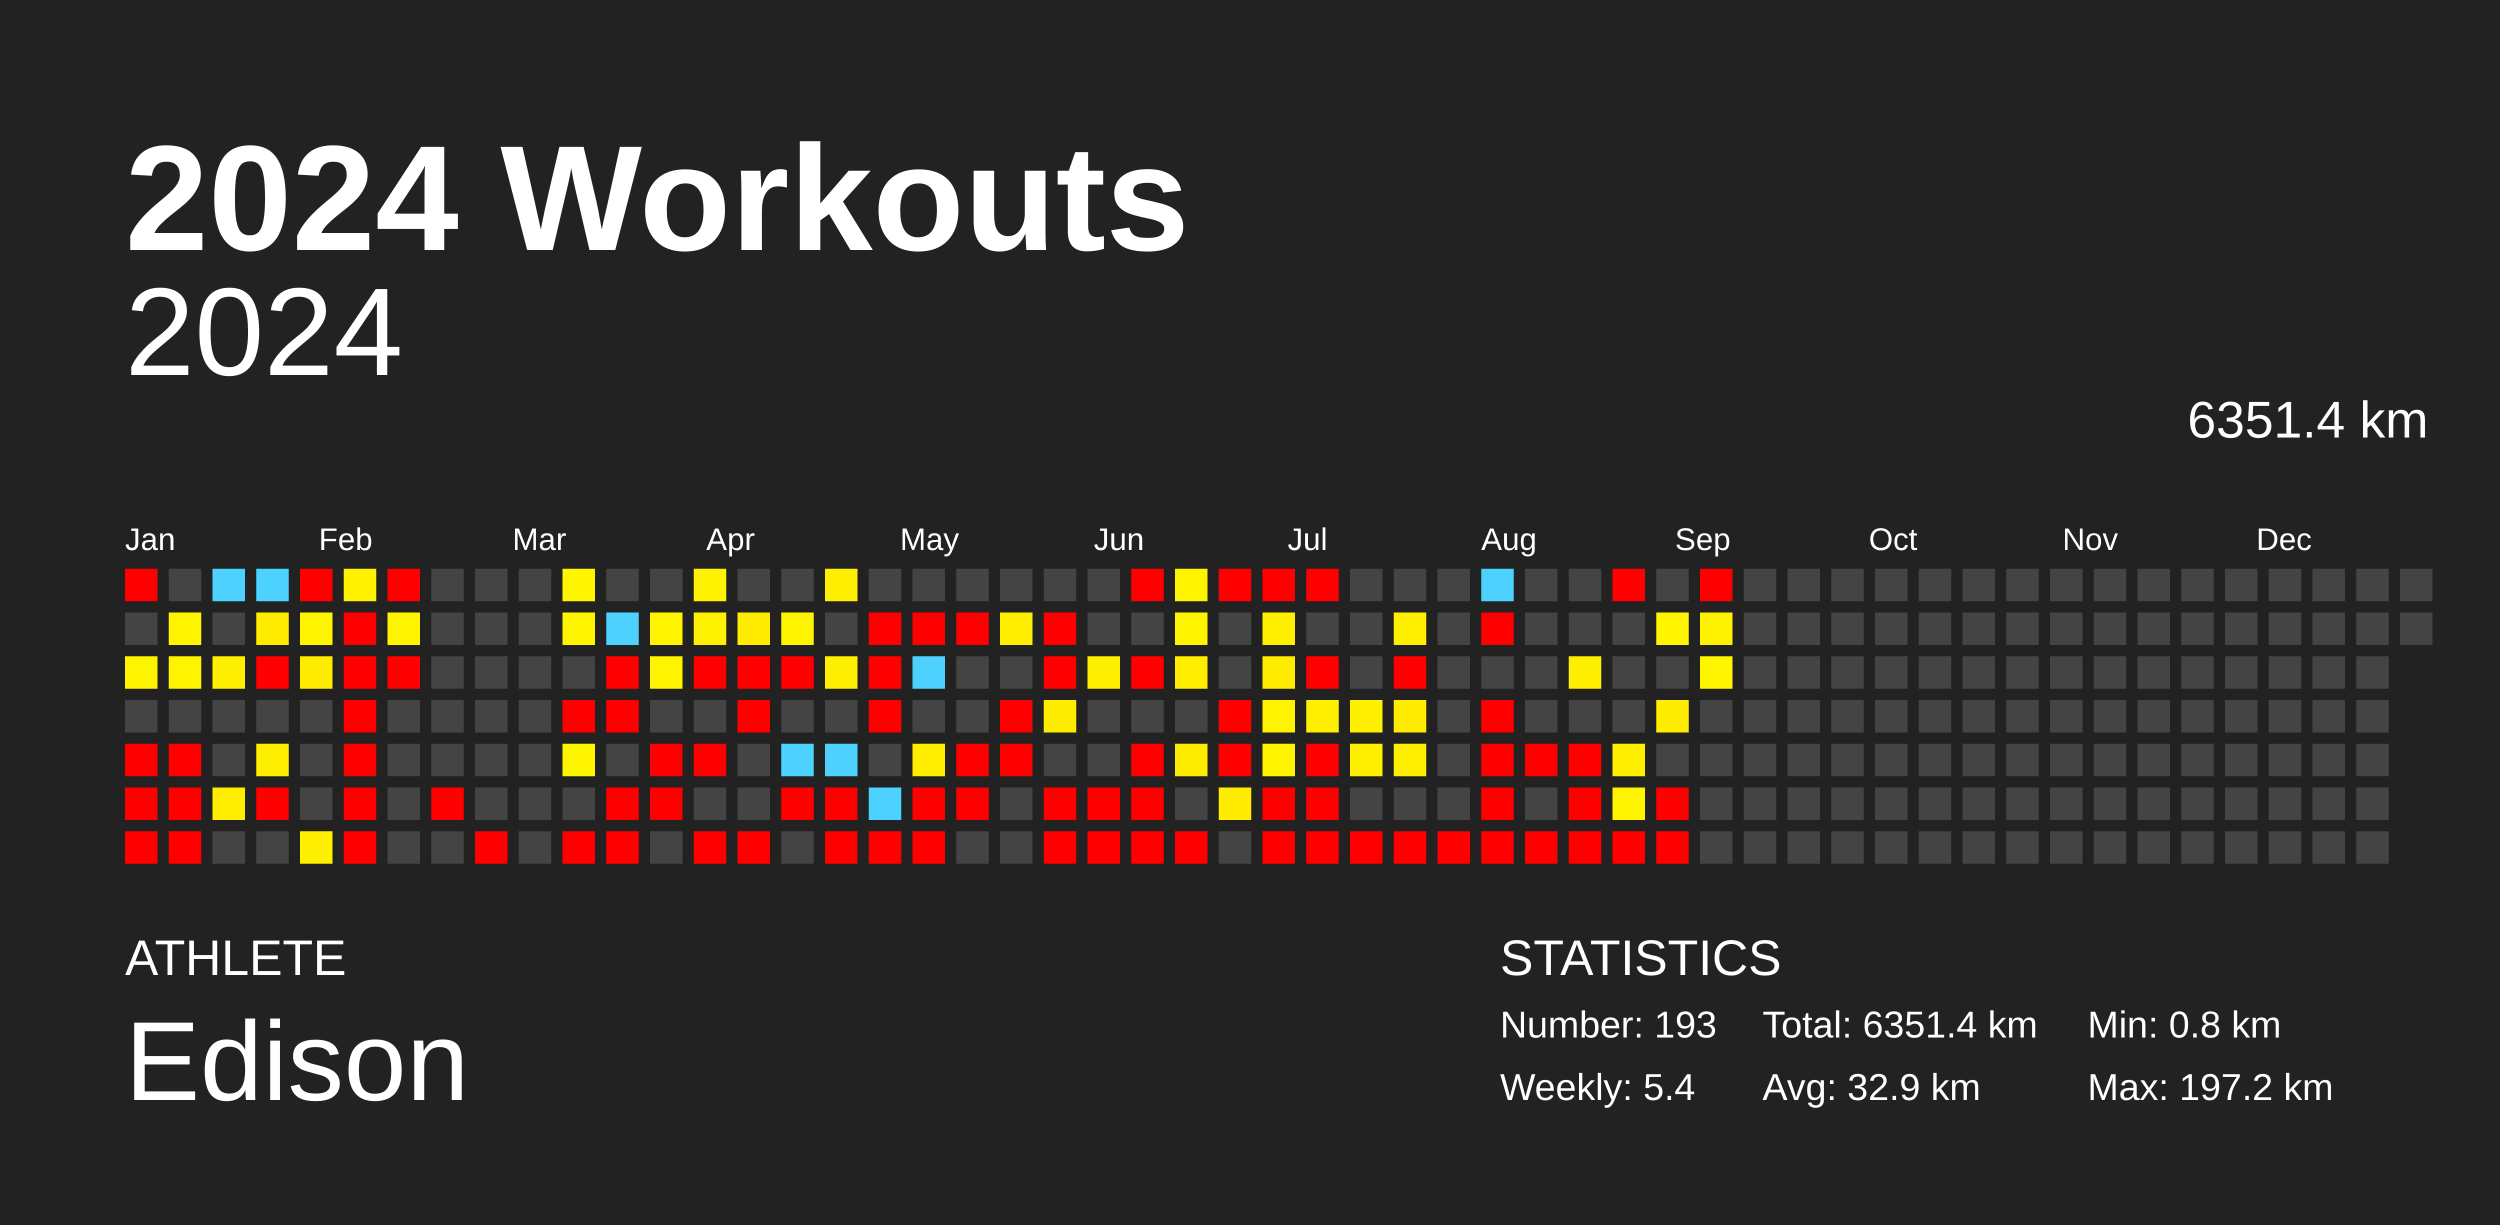
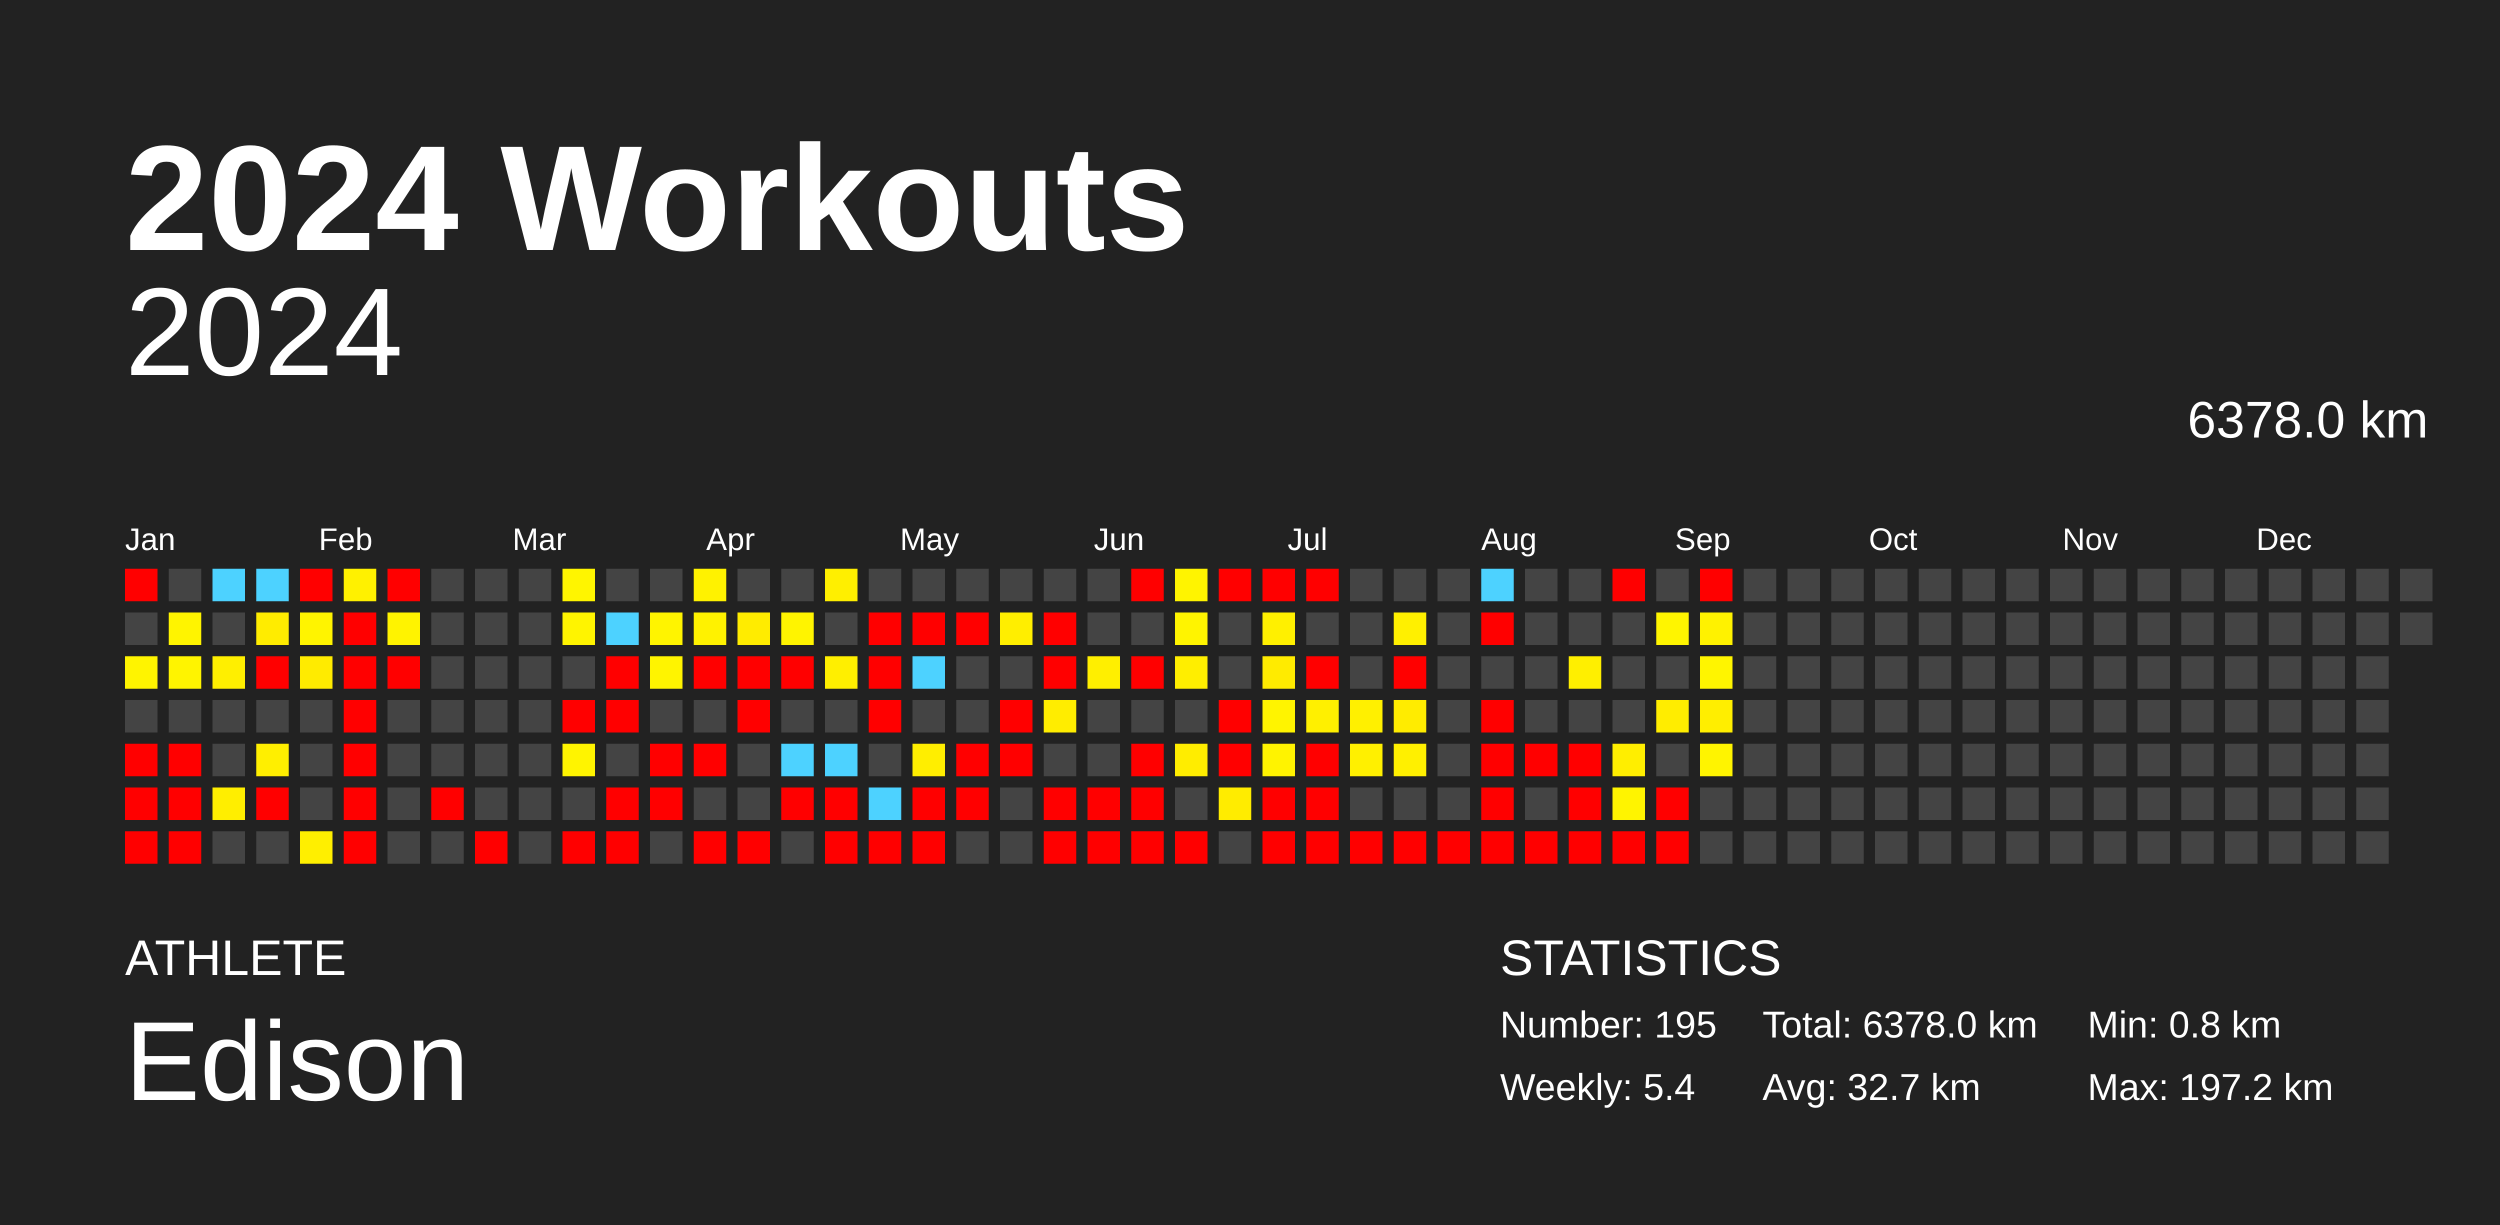
<svg xmlns="http://www.w3.org/2000/svg" baseProfile="full" height="98mm" version="1.1" viewBox="0,0,200,98" width="200mm">
  <defs />
  <rect fill="#222222" height="98" width="200" x="0" y="0" />
  <text fill="#FFFFFF" style="font-size:12px; font-family:Arial; font-weight:bold;" x="10" y="20">2024 Workouts</text>
  <text fill="#FFFFFF" style="font-size:4px; font-family:Arial" x="10" y="78">ATHLETE</text>
  <text fill="#FFFFFF" style="font-size:9px; font-family:Arial" x="10" y="88">Edison</text>
  <text fill="#FFFFFF" style="font-size:4px; font-family:Arial" x="120" y="78">STATISTICS</text>
-   <text fill="#FFFFFF" style="font-size:3px; font-family:Arial" x="120" y="83">Number: 193</text>
+   <text fill="#FFFFFF" style="font-size:3px; font-family:Arial" x="120" y="83">Number: 195</text>
  <text fill="#FFFFFF" style="font-size:3px; font-family:Arial" x="120" y="88">Weekly: 5.4</text>
-   <text fill="#FFFFFF" style="font-size:3px; font-family:Arial" x="141" y="83">Total: 6351.4 km</text>
-   <text fill="#FFFFFF" style="font-size:3px; font-family:Arial" x="141" y="88">Avg: 32.9 km</text>
+   <text fill="#FFFFFF" style="font-size:3px; font-family:Arial" x="141" y="83">Total: 6378.0 km</text>
+   <text fill="#FFFFFF" style="font-size:3px; font-family:Arial" x="141" y="88">Avg: 32.7 km</text>
  <text fill="#FFFFFF" style="font-size:3px; font-family:Arial" x="167" y="83">Min: 0.8 km</text>
  <text fill="#FFFFFF" style="font-size:3px; font-family:Arial" x="167" y="88">Max: 197.2 km</text>
  <text alignment-baseline="hanging" fill="#FFFFFF" style="font-size:10.0px; font-family:Arial;" x="10" y="30">2024</text>
-   <text alignment-baseline="hanging" fill="#FFFFFF" style="font-size:4.125px; font-family:Arial;" x="175" y="35">6351.4 km</text>
+   <text alignment-baseline="hanging" fill="#FFFFFF" style="font-size:4.125px; font-family:Arial;" x="175" y="35">6378.0 km</text>
  <text fill="#FFFFFF" style="font-size:2.5px; font-family:Arial" x="10.0" y="44">Jan</text>
  <text fill="#FFFFFF" style="font-size:2.5px; font-family:Arial" x="25.5" y="44">Feb</text>
  <text fill="#FFFFFF" style="font-size:2.5px; font-family:Arial" x="41.0" y="44">Mar</text>
  <text fill="#FFFFFF" style="font-size:2.5px; font-family:Arial" x="56.5" y="44">Apr</text>
  <text fill="#FFFFFF" style="font-size:2.5px; font-family:Arial" x="72.0" y="44">May</text>
  <text fill="#FFFFFF" style="font-size:2.5px; font-family:Arial" x="87.5" y="44">Jun</text>
  <text fill="#FFFFFF" style="font-size:2.5px; font-family:Arial" x="103.0" y="44">Jul</text>
  <text fill="#FFFFFF" style="font-size:2.5px; font-family:Arial" x="118.5" y="44">Aug</text>
  <text fill="#FFFFFF" style="font-size:2.5px; font-family:Arial" x="134.0" y="44">Sep</text>
  <text fill="#FFFFFF" style="font-size:2.5px; font-family:Arial" x="149.5" y="44">Oct</text>
  <text fill="#FFFFFF" style="font-size:2.5px; font-family:Arial" x="165.0" y="44">Nov</text>
  <text fill="#FFFFFF" style="font-size:2.5px; font-family:Arial" x="180.5" y="44">Dec</text>
  <rect fill="red" height="2.6" width="2.6" x="10.0" y="45.5" />
  <rect fill="#444444" height="2.6" width="2.6" x="10.0" y="49.0" />
  <rect fill="#fff400" height="2.6" width="2.6" x="10.0" y="52.5" />
  <rect fill="#444444" height="2.6" width="2.6" x="10.0" y="56.0" />
  <rect fill="red" height="2.6" width="2.6" x="10.0" y="59.5" />
  <rect fill="red" height="2.6" width="2.6" x="10.0" y="63.0" />
  <rect fill="red" height="2.6" width="2.6" x="10.0" y="66.5" />
  <rect fill="#444444" height="2.6" width="2.6" x="13.5" y="45.5" />
  <rect fill="#fff400" height="2.6" width="2.6" x="13.5" y="49.0" />
  <rect fill="#fff400" height="2.6" width="2.6" x="13.5" y="52.5" />
  <rect fill="#444444" height="2.6" width="2.6" x="13.5" y="56.0" />
  <rect fill="red" height="2.6" width="2.6" x="13.5" y="59.5" />
  <rect fill="red" height="2.6" width="2.6" x="13.5" y="63.0" />
  <rect fill="red" height="2.6" width="2.6" x="13.5" y="66.5" />
  <rect fill="#4dd2ff" height="2.6" width="2.6" x="17.0" y="45.5" />
  <rect fill="#444444" height="2.6" width="2.6" x="17.0" y="49.0" />
  <rect fill="#ffef00" height="2.6" width="2.6" x="17.0" y="52.5" />
  <rect fill="#444444" height="2.6" width="2.6" x="17.0" y="56.0" />
  <rect fill="#444444" height="2.6" width="2.6" x="17.0" y="59.5" />
  <rect fill="#ffee00" height="2.6" width="2.6" x="17.0" y="63.0" />
  <rect fill="#444444" height="2.6" width="2.6" x="17.0" y="66.5" />
  <rect fill="#4dd2ff" height="2.6" width="2.6" x="20.5" y="45.5" />
  <rect fill="#ffec00" height="2.6" width="2.6" x="20.5" y="49.0" />
  <rect fill="red" height="2.6" width="2.6" x="20.5" y="52.5" />
  <rect fill="#444444" height="2.6" width="2.6" x="20.5" y="56.0" />
  <rect fill="#ffef00" height="2.6" width="2.6" x="20.5" y="59.5" />
  <rect fill="red" height="2.6" width="2.6" x="20.5" y="63.0" />
  <rect fill="#444444" height="2.6" width="2.6" x="20.5" y="66.5" />
  <rect fill="red" height="2.6" width="2.6" x="24.0" y="45.5" />
  <rect fill="#fff400" height="2.6" width="2.6" x="24.0" y="49.0" />
  <rect fill="#ffeb00" height="2.6" width="2.6" x="24.0" y="52.5" />
  <rect fill="#444444" height="2.6" width="2.6" x="24.0" y="56.0" />
  <rect fill="#444444" height="2.6" width="2.6" x="24.0" y="59.5" />
  <rect fill="#444444" height="2.6" width="2.6" x="24.0" y="63.0" />
  <rect fill="#ffef00" height="2.6" width="2.6" x="24.0" y="66.5" />
  <rect fill="#fff100" height="2.6" width="2.6" x="27.5" y="45.5" />
  <rect fill="red" height="2.6" width="2.6" x="27.5" y="49.0" />
  <rect fill="red" height="2.6" width="2.6" x="27.5" y="52.5" />
  <rect fill="red" height="2.6" width="2.6" x="27.5" y="56.0" />
  <rect fill="red" height="2.6" width="2.6" x="27.5" y="59.5" />
  <rect fill="red" height="2.6" width="2.6" x="27.5" y="63.0" />
  <rect fill="red" height="2.6" width="2.6" x="27.5" y="66.5" />
  <rect fill="red" height="2.6" width="2.6" x="31.0" y="45.5" />
  <rect fill="#fff300" height="2.6" width="2.6" x="31.0" y="49.0" />
  <rect fill="red" height="2.6" width="2.6" x="31.0" y="52.5" />
  <rect fill="#444444" height="2.6" width="2.6" x="31.0" y="56.0" />
  <rect fill="#444444" height="2.6" width="2.6" x="31.0" y="59.5" />
  <rect fill="#444444" height="2.6" width="2.6" x="31.0" y="63.0" />
  <rect fill="#444444" height="2.6" width="2.6" x="31.0" y="66.5" />
  <rect fill="#444444" height="2.6" width="2.6" x="34.5" y="45.5" />
  <rect fill="#444444" height="2.6" width="2.6" x="34.5" y="49.0" />
  <rect fill="#444444" height="2.6" width="2.6" x="34.5" y="52.5" />
  <rect fill="#444444" height="2.6" width="2.6" x="34.5" y="56.0" />
  <rect fill="#444444" height="2.6" width="2.6" x="34.5" y="59.5" />
  <rect fill="red" height="2.6" width="2.6" x="34.5" y="63.0" />
  <rect fill="#444444" height="2.6" width="2.6" x="34.5" y="66.5" />
  <rect fill="#444444" height="2.6" width="2.6" x="38.0" y="45.5" />
  <rect fill="#444444" height="2.6" width="2.6" x="38.0" y="49.0" />
  <rect fill="#444444" height="2.6" width="2.6" x="38.0" y="52.5" />
  <rect fill="#444444" height="2.6" width="2.6" x="38.0" y="56.0" />
  <rect fill="#444444" height="2.6" width="2.6" x="38.0" y="59.5" />
  <rect fill="#444444" height="2.6" width="2.6" x="38.0" y="63.0" />
  <rect fill="red" height="2.6" width="2.6" x="38.0" y="66.5" />
  <rect fill="#444444" height="2.6" width="2.6" x="41.5" y="45.5" />
  <rect fill="#444444" height="2.6" width="2.6" x="41.5" y="49.0" />
  <rect fill="#444444" height="2.6" width="2.6" x="41.5" y="52.5" />
  <rect fill="#444444" height="2.6" width="2.6" x="41.5" y="56.0" />
  <rect fill="#444444" height="2.6" width="2.6" x="41.5" y="59.5" />
  <rect fill="#444444" height="2.6" width="2.6" x="41.5" y="63.0" />
  <rect fill="#444444" height="2.6" width="2.6" x="41.5" y="66.5" />
  <rect fill="#fff500" height="2.6" width="2.6" x="45.0" y="45.5" />
  <rect fill="#fff400" height="2.6" width="2.6" x="45.0" y="49.0" />
  <rect fill="#444444" height="2.6" width="2.6" x="45.0" y="52.5" />
  <rect fill="red" height="2.6" width="2.6" x="45.0" y="56.0" />
  <rect fill="#fff400" height="2.6" width="2.6" x="45.0" y="59.5" />
  <rect fill="#444444" height="2.6" width="2.6" x="45.0" y="63.0" />
  <rect fill="red" height="2.6" width="2.6" x="45.0" y="66.5" />
  <rect fill="#444444" height="2.6" width="2.6" x="48.5" y="45.5" />
  <rect fill="#4dd2ff" height="2.6" width="2.6" x="48.5" y="49.0" />
  <rect fill="red" height="2.6" width="2.6" x="48.5" y="52.5" />
  <rect fill="red" height="2.6" width="2.6" x="48.5" y="56.0" />
  <rect fill="#444444" height="2.6" width="2.6" x="48.5" y="59.5" />
  <rect fill="red" height="2.6" width="2.6" x="48.5" y="63.0" />
  <rect fill="red" height="2.6" width="2.6" x="48.5" y="66.5" />
  <rect fill="#444444" height="2.6" width="2.6" x="52.0" y="45.5" />
  <rect fill="#fff400" height="2.6" width="2.6" x="52.0" y="49.0" />
  <rect fill="#fff400" height="2.6" width="2.6" x="52.0" y="52.5" />
  <rect fill="#444444" height="2.6" width="2.6" x="52.0" y="56.0" />
  <rect fill="red" height="2.6" width="2.6" x="52.0" y="59.5" />
  <rect fill="red" height="2.6" width="2.6" x="52.0" y="63.0" />
  <rect fill="#444444" height="2.6" width="2.6" x="52.0" y="66.5" />
  <rect fill="#fff200" height="2.6" width="2.6" x="55.5" y="45.5" />
  <rect fill="#fff200" height="2.6" width="2.6" x="55.5" y="49.0" />
  <rect fill="red" height="2.6" width="2.6" x="55.5" y="52.5" />
  <rect fill="#444444" height="2.6" width="2.6" x="55.5" y="56.0" />
  <rect fill="red" height="2.6" width="2.6" x="55.5" y="59.5" />
  <rect fill="#444444" height="2.6" width="2.6" x="55.5" y="63.0" />
  <rect fill="red" height="2.6" width="2.6" x="55.5" y="66.5" />
  <rect fill="#444444" height="2.6" width="2.6" x="59.0" y="45.5" />
  <rect fill="#ffec00" height="2.6" width="2.6" x="59.0" y="49.0" />
  <rect fill="red" height="2.6" width="2.6" x="59.0" y="52.5" />
  <rect fill="red" height="2.6" width="2.6" x="59.0" y="56.0" />
  <rect fill="#444444" height="2.6" width="2.6" x="59.0" y="59.5" />
  <rect fill="#444444" height="2.6" width="2.6" x="59.0" y="63.0" />
  <rect fill="red" height="2.6" width="2.6" x="59.0" y="66.5" />
  <rect fill="#444444" height="2.6" width="2.6" x="62.5" y="45.5" />
  <rect fill="#fff400" height="2.6" width="2.6" x="62.5" y="49.0" />
  <rect fill="red" height="2.6" width="2.6" x="62.5" y="52.5" />
  <rect fill="#444444" height="2.6" width="2.6" x="62.5" y="56.0" />
  <rect fill="#4dd2ff" height="2.6" width="2.6" x="62.5" y="59.5" />
  <rect fill="red" height="2.6" width="2.6" x="62.5" y="63.0" />
  <rect fill="#444444" height="2.6" width="2.6" x="62.5" y="66.5" />
  <rect fill="#ffef00" height="2.6" width="2.6" x="66.0" y="45.5" />
  <rect fill="#444444" height="2.6" width="2.6" x="66.0" y="49.0" />
  <rect fill="#ffef00" height="2.6" width="2.6" x="66.0" y="52.5" />
  <rect fill="#444444" height="2.6" width="2.6" x="66.0" y="56.0" />
  <rect fill="#4dd2ff" height="2.6" width="2.6" x="66.0" y="59.5" />
  <rect fill="red" height="2.6" width="2.6" x="66.0" y="63.0" />
  <rect fill="red" height="2.6" width="2.6" x="66.0" y="66.5" />
  <rect fill="#444444" height="2.6" width="2.6" x="69.5" y="45.5" />
  <rect fill="red" height="2.6" width="2.6" x="69.5" y="49.0" />
  <rect fill="red" height="2.6" width="2.6" x="69.5" y="52.5" />
  <rect fill="red" height="2.6" width="2.6" x="69.5" y="56.0" />
  <rect fill="#444444" height="2.6" width="2.6" x="69.5" y="59.5" />
  <rect fill="#4dd2ff" height="2.6" width="2.6" x="69.5" y="63.0" />
  <rect fill="red" height="2.6" width="2.6" x="69.5" y="66.5" />
  <rect fill="#444444" height="2.6" width="2.6" x="73.0" y="45.5" />
  <rect fill="red" height="2.6" width="2.6" x="73.0" y="49.0" />
  <rect fill="#4dd2ff" height="2.6" width="2.6" x="73.0" y="52.5" />
  <rect fill="#444444" height="2.6" width="2.6" x="73.0" y="56.0" />
  <rect fill="#ffee00" height="2.6" width="2.6" x="73.0" y="59.5" />
  <rect fill="red" height="2.6" width="2.6" x="73.0" y="63.0" />
  <rect fill="red" height="2.6" width="2.6" x="73.0" y="66.5" />
  <rect fill="#444444" height="2.6" width="2.6" x="76.5" y="45.5" />
  <rect fill="red" height="2.6" width="2.6" x="76.5" y="49.0" />
  <rect fill="#444444" height="2.6" width="2.6" x="76.5" y="52.5" />
  <rect fill="#444444" height="2.6" width="2.6" x="76.5" y="56.0" />
  <rect fill="red" height="2.6" width="2.6" x="76.5" y="59.5" />
  <rect fill="red" height="2.6" width="2.6" x="76.5" y="63.0" />
  <rect fill="#444444" height="2.6" width="2.6" x="76.5" y="66.5" />
  <rect fill="#444444" height="2.6" width="2.6" x="80.0" y="45.5" />
  <rect fill="#ffee00" height="2.6" width="2.6" x="80.0" y="49.0" />
  <rect fill="#444444" height="2.6" width="2.6" x="80.0" y="52.5" />
  <rect fill="red" height="2.6" width="2.6" x="80.0" y="56.0" />
  <rect fill="red" height="2.6" width="2.6" x="80.0" y="59.5" />
  <rect fill="#444444" height="2.6" width="2.6" x="80.0" y="63.0" />
  <rect fill="#444444" height="2.6" width="2.6" x="80.0" y="66.5" />
  <rect fill="#444444" height="2.6" width="2.6" x="83.5" y="45.5" />
  <rect fill="red" height="2.6" width="2.6" x="83.5" y="49.0" />
  <rect fill="red" height="2.6" width="2.6" x="83.5" y="52.5" />
  <rect fill="#ffed00" height="2.6" width="2.6" x="83.5" y="56.0" />
  <rect fill="#444444" height="2.6" width="2.6" x="83.5" y="59.5" />
  <rect fill="red" height="2.6" width="2.6" x="83.5" y="63.0" />
  <rect fill="red" height="2.6" width="2.6" x="83.5" y="66.5" />
  <rect fill="#444444" height="2.6" width="2.6" x="87.0" y="45.5" />
  <rect fill="#444444" height="2.6" width="2.6" x="87.0" y="49.0" />
  <rect fill="#ffef00" height="2.6" width="2.6" x="87.0" y="52.5" />
  <rect fill="#444444" height="2.6" width="2.6" x="87.0" y="56.0" />
  <rect fill="#444444" height="2.6" width="2.6" x="87.0" y="59.5" />
  <rect fill="red" height="2.6" width="2.6" x="87.0" y="63.0" />
  <rect fill="red" height="2.6" width="2.6" x="87.0" y="66.5" />
  <rect fill="red" height="2.6" width="2.6" x="90.5" y="45.5" />
  <rect fill="#444444" height="2.6" width="2.6" x="90.5" y="49.0" />
  <rect fill="red" height="2.6" width="2.6" x="90.5" y="52.5" />
  <rect fill="#444444" height="2.6" width="2.6" x="90.5" y="56.0" />
  <rect fill="red" height="2.6" width="2.6" x="90.5" y="59.5" />
  <rect fill="red" height="2.6" width="2.6" x="90.5" y="63.0" />
  <rect fill="red" height="2.6" width="2.6" x="90.5" y="66.5" />
  <rect fill="#fff400" height="2.6" width="2.6" x="94.0" y="45.5" />
  <rect fill="#fff400" height="2.6" width="2.6" x="94.0" y="49.0" />
  <rect fill="#ffee00" height="2.6" width="2.6" x="94.0" y="52.5" />
  <rect fill="#444444" height="2.6" width="2.6" x="94.0" y="56.0" />
  <rect fill="#ffed00" height="2.6" width="2.6" x="94.0" y="59.5" />
  <rect fill="#444444" height="2.6" width="2.6" x="94.0" y="63.0" />
  <rect fill="red" height="2.6" width="2.6" x="94.0" y="66.5" />
  <rect fill="red" height="2.6" width="2.6" x="97.5" y="45.5" />
  <rect fill="#444444" height="2.6" width="2.6" x="97.5" y="49.0" />
  <rect fill="#444444" height="2.6" width="2.6" x="97.5" y="52.5" />
  <rect fill="red" height="2.6" width="2.6" x="97.5" y="56.0" />
  <rect fill="red" height="2.6" width="2.6" x="97.5" y="59.5" />
  <rect fill="#ffec00" height="2.6" width="2.6" x="97.5" y="63.0" />
  <rect fill="#444444" height="2.6" width="2.6" x="97.5" y="66.5" />
  <rect fill="red" height="2.6" width="2.6" x="101.0" y="45.5" />
  <rect fill="#fff000" height="2.6" width="2.6" x="101.0" y="49.0" />
  <rect fill="#ffeb00" height="2.6" width="2.6" x="101.0" y="52.5" />
  <rect fill="#fff400" height="2.6" width="2.6" x="101.0" y="56.0" />
  <rect fill="#fff300" height="2.6" width="2.6" x="101.0" y="59.5" />
  <rect fill="red" height="2.6" width="2.6" x="101.0" y="63.0" />
  <rect fill="red" height="2.6" width="2.6" x="101.0" y="66.5" />
  <rect fill="red" height="2.6" width="2.6" x="104.5" y="45.5" />
  <rect fill="#444444" height="2.6" width="2.6" x="104.5" y="49.0" />
  <rect fill="red" height="2.6" width="2.6" x="104.5" y="52.5" />
  <rect fill="#fff000" height="2.6" width="2.6" x="104.5" y="56.0" />
  <rect fill="red" height="2.6" width="2.6" x="104.5" y="59.5" />
  <rect fill="red" height="2.6" width="2.6" x="104.5" y="63.0" />
  <rect fill="red" height="2.6" width="2.6" x="104.5" y="66.5" />
  <rect fill="#444444" height="2.6" width="2.6" x="108.0" y="45.5" />
  <rect fill="#444444" height="2.6" width="2.6" x="108.0" y="49.0" />
  <rect fill="#444444" height="2.6" width="2.6" x="108.0" y="52.5" />
  <rect fill="#fff000" height="2.6" width="2.6" x="108.0" y="56.0" />
  <rect fill="#fff000" height="2.6" width="2.6" x="108.0" y="59.5" />
  <rect fill="#444444" height="2.6" width="2.6" x="108.0" y="63.0" />
  <rect fill="red" height="2.6" width="2.6" x="108.0" y="66.5" />
  <rect fill="#444444" height="2.6" width="2.6" x="111.5" y="45.5" />
  <rect fill="#fff000" height="2.6" width="2.6" x="111.5" y="49.0" />
  <rect fill="red" height="2.6" width="2.6" x="111.5" y="52.5" />
  <rect fill="#ffec00" height="2.6" width="2.6" x="111.5" y="56.0" />
  <rect fill="#fff000" height="2.6" width="2.6" x="111.5" y="59.5" />
  <rect fill="#444444" height="2.6" width="2.6" x="111.5" y="63.0" />
  <rect fill="red" height="2.6" width="2.6" x="111.5" y="66.5" />
  <rect fill="#444444" height="2.6" width="2.6" x="115.0" y="45.5" />
  <rect fill="#444444" height="2.6" width="2.6" x="115.0" y="49.0" />
  <rect fill="#444444" height="2.6" width="2.6" x="115.0" y="52.5" />
  <rect fill="#444444" height="2.6" width="2.6" x="115.0" y="56.0" />
  <rect fill="#444444" height="2.6" width="2.6" x="115.0" y="59.5" />
  <rect fill="#444444" height="2.6" width="2.6" x="115.0" y="63.0" />
  <rect fill="red" height="2.6" width="2.6" x="115.0" y="66.5" />
  <rect fill="#4dd2ff" height="2.6" width="2.6" x="118.5" y="45.5" />
  <rect fill="red" height="2.6" width="2.6" x="118.5" y="49.0" />
  <rect fill="#444444" height="2.6" width="2.6" x="118.5" y="52.5" />
  <rect fill="red" height="2.6" width="2.6" x="118.5" y="56.0" />
  <rect fill="red" height="2.6" width="2.6" x="118.5" y="59.5" />
  <rect fill="red" height="2.6" width="2.6" x="118.5" y="63.0" />
  <rect fill="red" height="2.6" width="2.6" x="118.5" y="66.5" />
  <rect fill="#444444" height="2.6" width="2.6" x="122.0" y="45.5" />
  <rect fill="#444444" height="2.6" width="2.6" x="122.0" y="49.0" />
  <rect fill="#444444" height="2.6" width="2.6" x="122.0" y="52.5" />
  <rect fill="#444444" height="2.6" width="2.6" x="122.0" y="56.0" />
  <rect fill="red" height="2.6" width="2.6" x="122.0" y="59.5" />
  <rect fill="#444444" height="2.6" width="2.6" x="122.0" y="63.0" />
  <rect fill="red" height="2.6" width="2.6" x="122.0" y="66.5" />
  <rect fill="#444444" height="2.6" width="2.6" x="125.5" y="45.5" />
  <rect fill="#444444" height="2.6" width="2.6" x="125.5" y="49.0" />
  <rect fill="#ffef00" height="2.6" width="2.6" x="125.5" y="52.5" />
  <rect fill="#444444" height="2.6" width="2.6" x="125.5" y="56.0" />
  <rect fill="red" height="2.6" width="2.6" x="125.5" y="59.5" />
  <rect fill="red" height="2.6" width="2.6" x="125.5" y="63.0" />
  <rect fill="red" height="2.6" width="2.6" x="125.5" y="66.5" />
  <rect fill="red" height="2.6" width="2.6" x="129.0" y="45.5" />
  <rect fill="#444444" height="2.6" width="2.6" x="129.0" y="49.0" />
  <rect fill="#444444" height="2.6" width="2.6" x="129.0" y="52.5" />
  <rect fill="#444444" height="2.6" width="2.6" x="129.0" y="56.0" />
  <rect fill="#ffee00" height="2.6" width="2.6" x="129.0" y="59.5" />
  <rect fill="#fff400" height="2.6" width="2.6" x="129.0" y="63.0" />
  <rect fill="red" height="2.6" width="2.6" x="129.0" y="66.5" />
  <rect fill="#444444" height="2.6" width="2.6" x="132.5" y="45.5" />
  <rect fill="#fff500" height="2.6" width="2.6" x="132.5" y="49.0" />
  <rect fill="#444444" height="2.6" width="2.6" x="132.5" y="52.5" />
  <rect fill="#ffed00" height="2.6" width="2.6" x="132.5" y="56.0" />
  <rect fill="#444444" height="2.6" width="2.6" x="132.5" y="59.5" />
  <rect fill="red" height="2.6" width="2.6" x="132.5" y="63.0" />
  <rect fill="red" height="2.6" width="2.6" x="132.5" y="66.5" />
  <rect fill="red" height="2.6" width="2.6" x="136.0" y="45.5" />
  <rect fill="#fff200" height="2.6" width="2.6" x="136.0" y="49.0" />
  <rect fill="#fff500" height="2.6" width="2.6" x="136.0" y="52.5" />
-   <rect fill="#444444" height="2.6" width="2.6" x="136.0" y="56.0" />
-   <rect fill="#444444" height="2.6" width="2.6" x="136.0" y="59.5" />
+   <rect fill="#ffee00" height="2.6" width="2.6" x="136.0" y="56.0" />
+   <rect fill="#fff400" height="2.6" width="2.6" x="136.0" y="59.5" />
  <rect fill="#444444" height="2.6" width="2.6" x="136.0" y="63.0" />
  <rect fill="#444444" height="2.6" width="2.6" x="136.0" y="66.5" />
  <rect fill="#444444" height="2.6" width="2.6" x="139.5" y="45.5" />
  <rect fill="#444444" height="2.6" width="2.6" x="139.5" y="49.0" />
  <rect fill="#444444" height="2.6" width="2.6" x="139.5" y="52.5" />
  <rect fill="#444444" height="2.6" width="2.6" x="139.5" y="56.0" />
  <rect fill="#444444" height="2.6" width="2.6" x="139.5" y="59.5" />
  <rect fill="#444444" height="2.6" width="2.6" x="139.5" y="63.0" />
  <rect fill="#444444" height="2.6" width="2.6" x="139.5" y="66.5" />
  <rect fill="#444444" height="2.6" width="2.6" x="143.0" y="45.5" />
  <rect fill="#444444" height="2.6" width="2.6" x="143.0" y="49.0" />
  <rect fill="#444444" height="2.6" width="2.6" x="143.0" y="52.5" />
  <rect fill="#444444" height="2.6" width="2.6" x="143.0" y="56.0" />
  <rect fill="#444444" height="2.6" width="2.6" x="143.0" y="59.5" />
  <rect fill="#444444" height="2.6" width="2.6" x="143.0" y="63.0" />
  <rect fill="#444444" height="2.6" width="2.6" x="143.0" y="66.5" />
  <rect fill="#444444" height="2.6" width="2.6" x="146.5" y="45.5" />
  <rect fill="#444444" height="2.6" width="2.6" x="146.5" y="49.0" />
  <rect fill="#444444" height="2.6" width="2.6" x="146.5" y="52.5" />
  <rect fill="#444444" height="2.6" width="2.6" x="146.5" y="56.0" />
  <rect fill="#444444" height="2.6" width="2.6" x="146.5" y="59.5" />
  <rect fill="#444444" height="2.6" width="2.6" x="146.5" y="63.0" />
  <rect fill="#444444" height="2.6" width="2.6" x="146.5" y="66.5" />
  <rect fill="#444444" height="2.6" width="2.6" x="150.0" y="45.5" />
  <rect fill="#444444" height="2.6" width="2.6" x="150.0" y="49.0" />
  <rect fill="#444444" height="2.6" width="2.6" x="150.0" y="52.5" />
  <rect fill="#444444" height="2.6" width="2.6" x="150.0" y="56.0" />
  <rect fill="#444444" height="2.6" width="2.6" x="150.0" y="59.5" />
  <rect fill="#444444" height="2.6" width="2.6" x="150.0" y="63.0" />
  <rect fill="#444444" height="2.6" width="2.6" x="150.0" y="66.5" />
  <rect fill="#444444" height="2.6" width="2.6" x="153.5" y="45.5" />
  <rect fill="#444444" height="2.6" width="2.6" x="153.5" y="49.0" />
  <rect fill="#444444" height="2.6" width="2.6" x="153.5" y="52.5" />
  <rect fill="#444444" height="2.6" width="2.6" x="153.5" y="56.0" />
  <rect fill="#444444" height="2.6" width="2.6" x="153.5" y="59.5" />
  <rect fill="#444444" height="2.6" width="2.6" x="153.5" y="63.0" />
  <rect fill="#444444" height="2.6" width="2.6" x="153.5" y="66.5" />
  <rect fill="#444444" height="2.6" width="2.6" x="157.0" y="45.5" />
  <rect fill="#444444" height="2.6" width="2.6" x="157.0" y="49.0" />
  <rect fill="#444444" height="2.6" width="2.6" x="157.0" y="52.5" />
  <rect fill="#444444" height="2.6" width="2.6" x="157.0" y="56.0" />
  <rect fill="#444444" height="2.6" width="2.6" x="157.0" y="59.5" />
  <rect fill="#444444" height="2.6" width="2.6" x="157.0" y="63.0" />
  <rect fill="#444444" height="2.6" width="2.6" x="157.0" y="66.5" />
  <rect fill="#444444" height="2.6" width="2.6" x="160.5" y="45.5" />
  <rect fill="#444444" height="2.6" width="2.6" x="160.5" y="49.0" />
  <rect fill="#444444" height="2.6" width="2.6" x="160.5" y="52.5" />
  <rect fill="#444444" height="2.6" width="2.6" x="160.5" y="56.0" />
  <rect fill="#444444" height="2.6" width="2.6" x="160.5" y="59.5" />
  <rect fill="#444444" height="2.6" width="2.6" x="160.5" y="63.0" />
  <rect fill="#444444" height="2.6" width="2.6" x="160.5" y="66.5" />
  <rect fill="#444444" height="2.6" width="2.6" x="164.0" y="45.5" />
  <rect fill="#444444" height="2.6" width="2.6" x="164.0" y="49.0" />
  <rect fill="#444444" height="2.6" width="2.6" x="164.0" y="52.5" />
  <rect fill="#444444" height="2.6" width="2.6" x="164.0" y="56.0" />
  <rect fill="#444444" height="2.6" width="2.6" x="164.0" y="59.5" />
  <rect fill="#444444" height="2.6" width="2.6" x="164.0" y="63.0" />
  <rect fill="#444444" height="2.6" width="2.6" x="164.0" y="66.5" />
  <rect fill="#444444" height="2.6" width="2.6" x="167.5" y="45.5" />
  <rect fill="#444444" height="2.6" width="2.6" x="167.5" y="49.0" />
  <rect fill="#444444" height="2.6" width="2.6" x="167.5" y="52.5" />
  <rect fill="#444444" height="2.6" width="2.6" x="167.5" y="56.0" />
  <rect fill="#444444" height="2.6" width="2.6" x="167.5" y="59.5" />
  <rect fill="#444444" height="2.6" width="2.6" x="167.5" y="63.0" />
  <rect fill="#444444" height="2.6" width="2.6" x="167.5" y="66.5" />
  <rect fill="#444444" height="2.6" width="2.6" x="171.0" y="45.5" />
  <rect fill="#444444" height="2.6" width="2.6" x="171.0" y="49.0" />
  <rect fill="#444444" height="2.6" width="2.6" x="171.0" y="52.5" />
  <rect fill="#444444" height="2.6" width="2.6" x="171.0" y="56.0" />
  <rect fill="#444444" height="2.6" width="2.6" x="171.0" y="59.5" />
  <rect fill="#444444" height="2.6" width="2.6" x="171.0" y="63.0" />
  <rect fill="#444444" height="2.6" width="2.6" x="171.0" y="66.5" />
  <rect fill="#444444" height="2.6" width="2.6" x="174.5" y="45.5" />
  <rect fill="#444444" height="2.6" width="2.6" x="174.5" y="49.0" />
  <rect fill="#444444" height="2.6" width="2.6" x="174.5" y="52.5" />
  <rect fill="#444444" height="2.6" width="2.6" x="174.5" y="56.0" />
  <rect fill="#444444" height="2.6" width="2.6" x="174.5" y="59.5" />
  <rect fill="#444444" height="2.6" width="2.6" x="174.5" y="63.0" />
  <rect fill="#444444" height="2.6" width="2.6" x="174.5" y="66.5" />
  <rect fill="#444444" height="2.6" width="2.6" x="178.0" y="45.5" />
  <rect fill="#444444" height="2.6" width="2.6" x="178.0" y="49.0" />
  <rect fill="#444444" height="2.6" width="2.6" x="178.0" y="52.5" />
  <rect fill="#444444" height="2.6" width="2.6" x="178.0" y="56.0" />
  <rect fill="#444444" height="2.6" width="2.6" x="178.0" y="59.5" />
  <rect fill="#444444" height="2.6" width="2.6" x="178.0" y="63.0" />
  <rect fill="#444444" height="2.6" width="2.6" x="178.0" y="66.5" />
  <rect fill="#444444" height="2.6" width="2.6" x="181.5" y="45.5" />
  <rect fill="#444444" height="2.6" width="2.6" x="181.5" y="49.0" />
  <rect fill="#444444" height="2.6" width="2.6" x="181.5" y="52.5" />
  <rect fill="#444444" height="2.6" width="2.6" x="181.5" y="56.0" />
  <rect fill="#444444" height="2.6" width="2.6" x="181.5" y="59.5" />
  <rect fill="#444444" height="2.6" width="2.6" x="181.5" y="63.0" />
  <rect fill="#444444" height="2.6" width="2.6" x="181.5" y="66.5" />
  <rect fill="#444444" height="2.6" width="2.6" x="185.0" y="45.5" />
  <rect fill="#444444" height="2.6" width="2.6" x="185.0" y="49.0" />
  <rect fill="#444444" height="2.6" width="2.6" x="185.0" y="52.5" />
  <rect fill="#444444" height="2.6" width="2.6" x="185.0" y="56.0" />
  <rect fill="#444444" height="2.6" width="2.6" x="185.0" y="59.5" />
  <rect fill="#444444" height="2.6" width="2.6" x="185.0" y="63.0" />
  <rect fill="#444444" height="2.6" width="2.6" x="185.0" y="66.5" />
  <rect fill="#444444" height="2.6" width="2.6" x="188.5" y="45.5" />
  <rect fill="#444444" height="2.6" width="2.6" x="188.5" y="49.0" />
  <rect fill="#444444" height="2.6" width="2.6" x="188.5" y="52.5" />
  <rect fill="#444444" height="2.6" width="2.6" x="188.5" y="56.0" />
  <rect fill="#444444" height="2.6" width="2.6" x="188.5" y="59.5" />
  <rect fill="#444444" height="2.6" width="2.6" x="188.5" y="63.0" />
  <rect fill="#444444" height="2.6" width="2.6" x="188.5" y="66.5" />
  <rect fill="#444444" height="2.6" width="2.6" x="192.0" y="45.5" />
  <rect fill="#444444" height="2.6" width="2.6" x="192.0" y="49.0" />
</svg>
